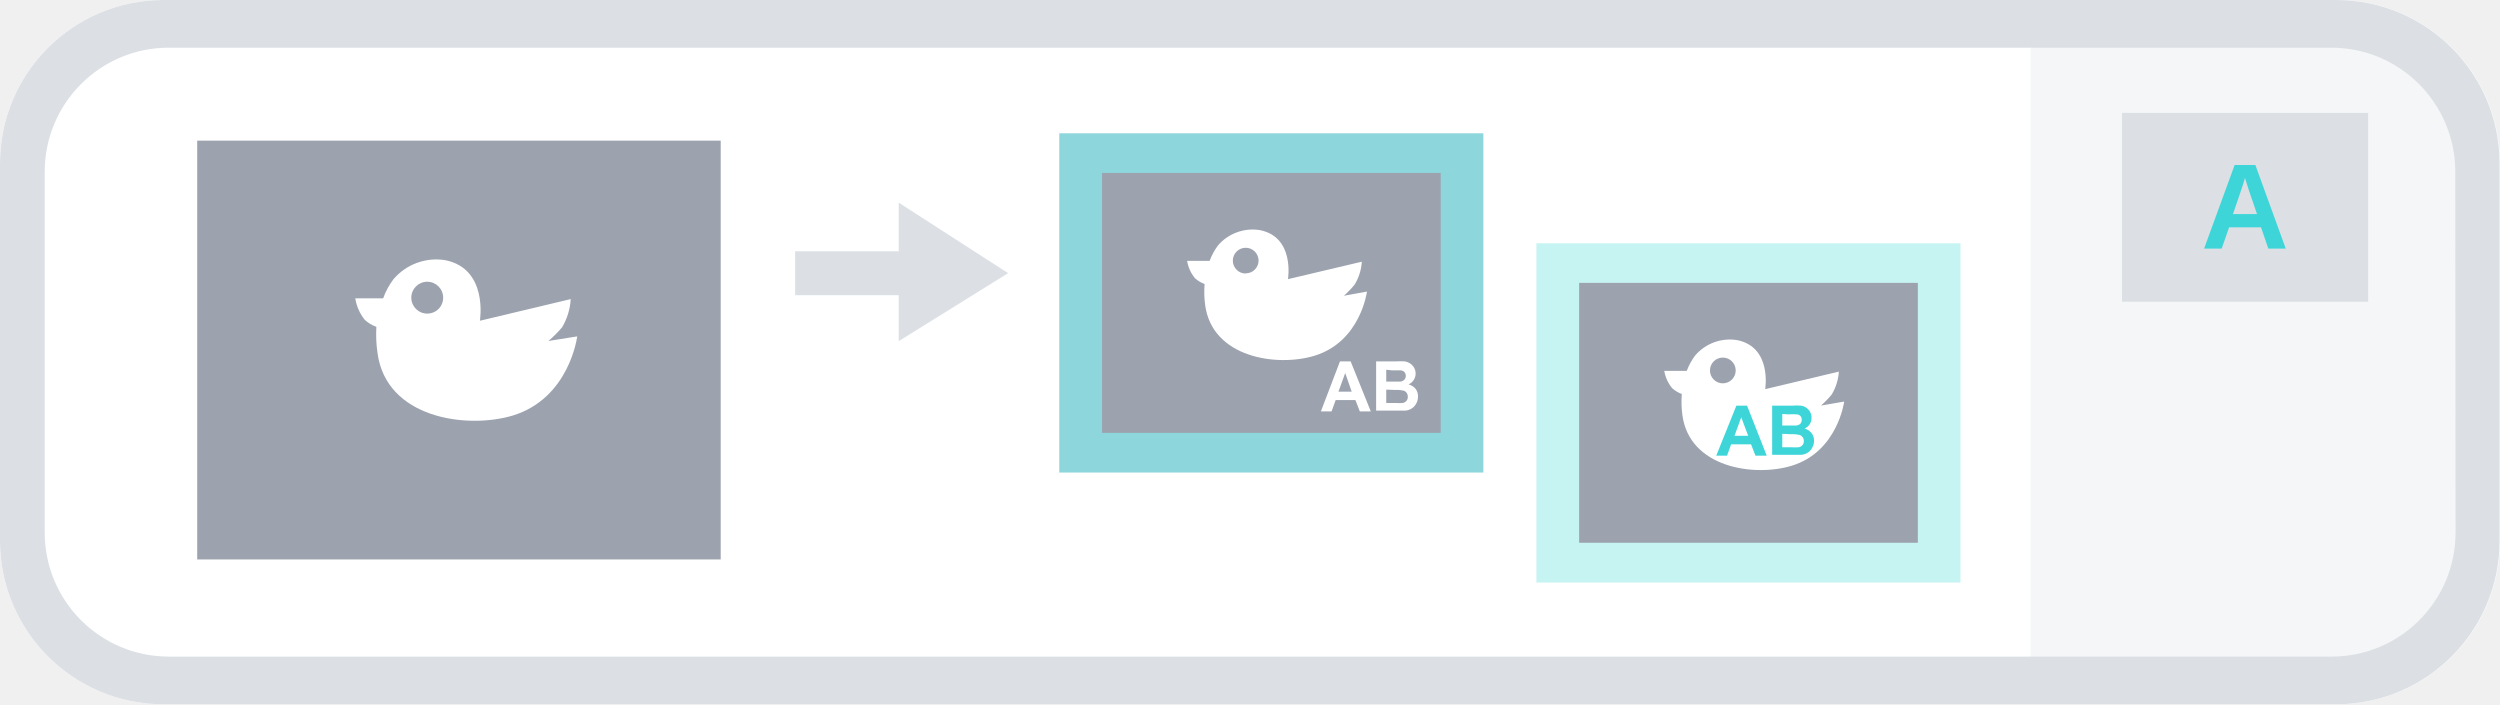
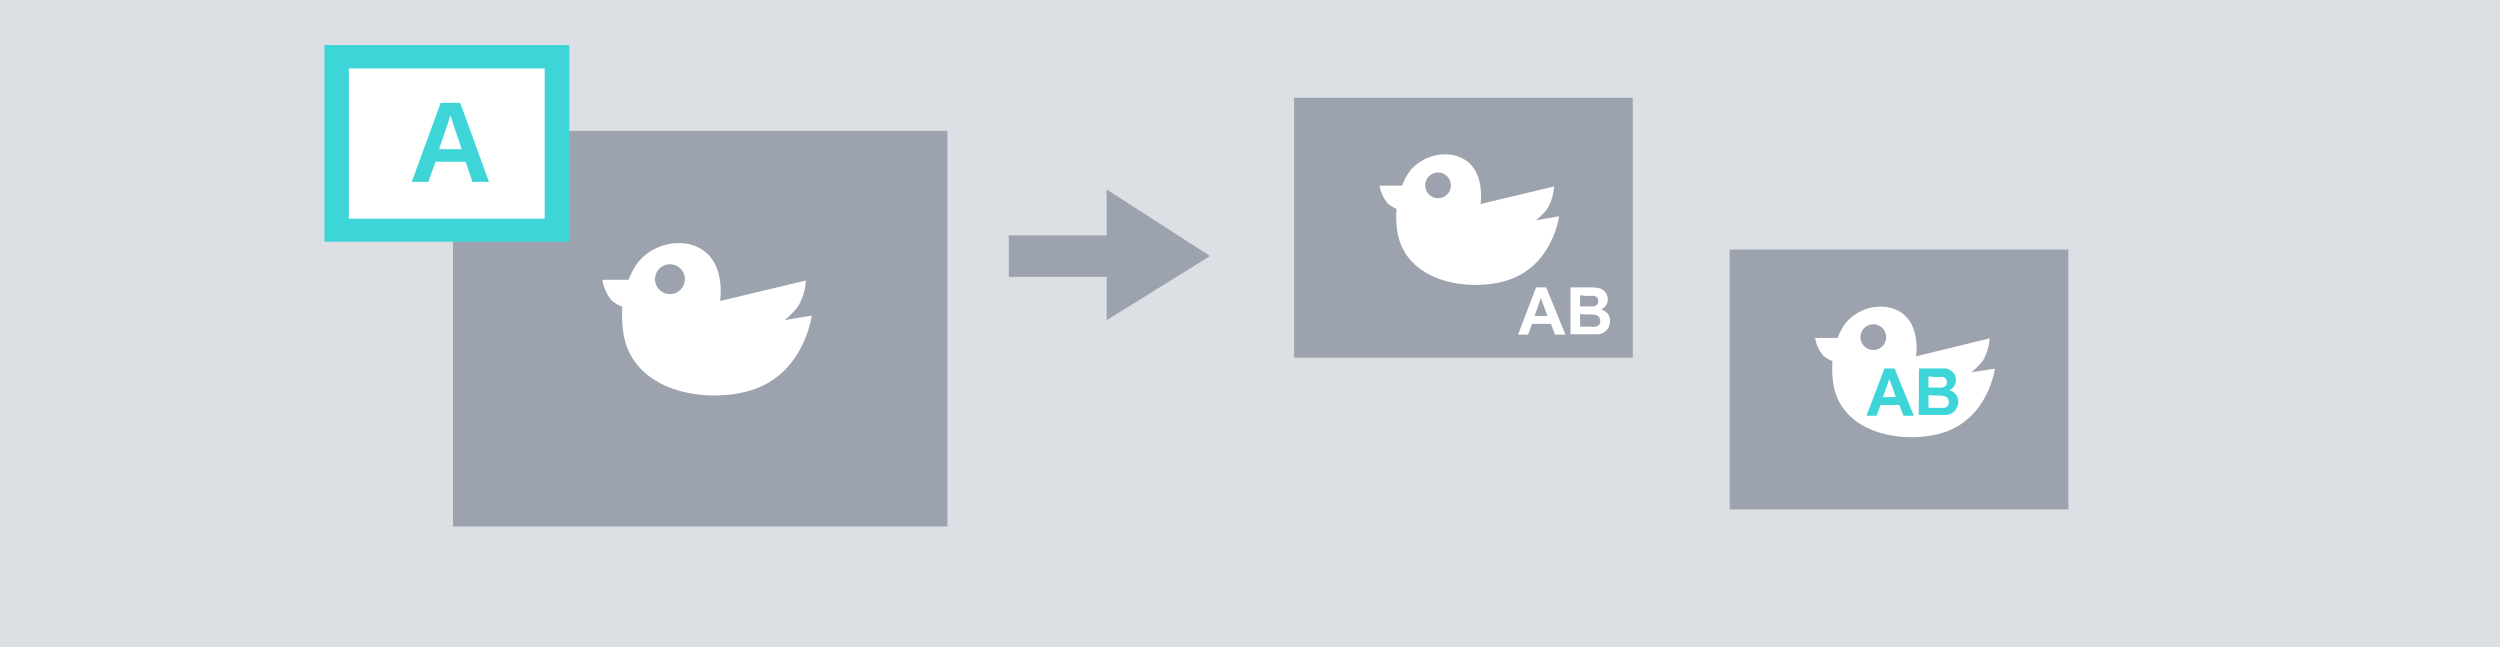
- <svg xmlns="http://www.w3.org/2000/svg" viewBox="0 0 262.04 73.82">
+ <svg xmlns="http://www.w3.org/2000/svg" viewBox="0 0 277.41 71.79">
  <defs>
-     <style>.cls-1{fill:#fff;}.cls-2{fill:#f5f6f7;}.cls-3{fill:#dce0e5;}.cls-4{fill:#8dd6db;}.cls-5{fill:#9ca3af;}.cls-6{fill:#c6f4f2;}.cls-7{font-size:12.75px;font-family:Arial-BoldMT, Arial;font-weight:700;}.cls-7,.cls-8{fill:#3dd5d8;}</style>
+     <style>.cls-1{fill:#dce0e5;}.cls-2{fill:#9ca3af;}.cls-3{fill:#fff;}.cls-4,.cls-5{fill:#3dd5d8;}.cls-5{font-size:12.75px;font-family:Arial-BoldMT, Arial;font-weight:700;}</style>
  </defs>
  <g id="レイヤー_2" data-name="レイヤー 2">
    <g id="レイヤー_2-2" data-name="レイヤー 2">
-       <rect class="cls-1" width="262.04" height="73.82" rx="17.14" />
-       <path class="cls-2" d="M246.52,71.61H212.83V2.44h33.69c7.1,0,12.86,6.32,12.86,14.11v41C259.38,65.29,253.62,71.61,246.52,71.61Z" />
-       <path class="cls-3" d="M244.9,0H17.14A17.14,17.14,0,0,0,0,17.14V56.68A17.14,17.14,0,0,0,17.14,73.82H244.9A17.14,17.14,0,0,0,262,56.68V17.14A17.14,17.14,0,0,0,244.9,0Zm12.48,55.82a13,13,0,0,1-13,13H17.69a13,13,0,0,1-13-13V18a13,13,0,0,1,13-13H244.35a13,13,0,0,1,13,13Z" />
+       <rect class="cls-1" width="277.41" height="71.79" />
    </g>
    <g id="レイヤー_1-2" data-name="レイヤー 1">
-       <rect class="cls-3" x="222.42" y="11.83" width="25.8" height="19.8" />
-       <rect class="cls-4" x="111.03" y="13.97" width="44.45" height="35.56" />
-       <rect class="cls-5" x="115.51" y="18.13" width="35.5" height="27.24" />
-       <path class="cls-1" d="M140.86,31A9.2,9.2,0,0,0,142,29.81a5.23,5.23,0,0,0,.74-2.38L135,29.26s.74-4.41-2.94-5.14a4.79,4.79,0,0,0-4.4,1.61,6.48,6.48,0,0,0-.87,1.61h-2.36a3.79,3.79,0,0,0,.83,1.83,3.24,3.24,0,0,0,1,.6,10.32,10.32,0,0,0,.06,2.2c.73,5.51,7.5,6.52,11.45,5.32,4.84-1.47,5.51-6.73,5.51-6.73Zm-10.29-2.33a1.35,1.35,0,1,1,1.35-1.35A1.34,1.34,0,0,1,130.57,28.65Z" />
-       <rect class="cls-6" x="161.04" y="25.5" width="44.45" height="35.56" />
-       <rect class="cls-5" x="165.52" y="29.65" width="35.5" height="27.24" />
-       <path class="cls-1" d="M190.87,42.51A10,10,0,0,0,192,41.34a5.26,5.26,0,0,0,.74-2.39l-7.72,1.84s.74-4.41-2.94-5.14a4.78,4.78,0,0,0-4.4,1.61,6.5,6.5,0,0,0-.88,1.61h-2.36a3.85,3.85,0,0,0,.84,1.83,3.24,3.24,0,0,0,1,.6,10.32,10.32,0,0,0,.06,2.2c.73,5.51,7.5,6.52,11.45,5.32,4.83-1.47,5.51-6.73,5.51-6.73Zm-10.29-2.33a1.35,1.35,0,1,1,1.35-1.35A1.35,1.35,0,0,1,180.58,40.18Z" />
-       <text class="cls-7" transform="translate(230.71 26.06)">A</text>
-       <polygon class="cls-3" points="83.34 26.34 83.34 30.94 94.2 30.94 94.2 35.76 105.67 28.63 94.2 21.24 94.2 26.34 83.34 26.34" />
-       <rect class="cls-5" x="20.67" y="14.74" width="54.87" height="43.9" />
-       <path class="cls-1" d="M57.48,35.74a11.76,11.76,0,0,0,1.44-1.44,6.53,6.53,0,0,0,.9-2.95L50.3,33.62s.91-5.44-3.63-6.35a5.89,5.89,0,0,0-5.43,2,7.49,7.49,0,0,0-1.08,2H37.24a4.75,4.75,0,0,0,1,2.26,3.59,3.59,0,0,0,1.21.73A13.28,13.28,0,0,0,39.57,37c.9,6.8,9.26,8,14.13,6.57,6-1.81,6.8-8.31,6.8-8.31Zm-12.7-2.87a1.67,1.67,0,1,1,1.67-1.67A1.66,1.66,0,0,1,44.78,32.87Z" />
-       <path class="cls-1" d="M143.68,43.12h-1.15l-.46-1.19H140l-.43,1.19h-1.12l2-5.24h1.12Zm-2-2.07L141,39.1l-.71,1.95Z" />
-       <path class="cls-1" d="M144.24,37.88h2.1a6.93,6.93,0,0,1,.93,0,1.43,1.43,0,0,1,.54.22,1.34,1.34,0,0,1,.41.44,1.23,1.23,0,0,1,.16.61,1.24,1.24,0,0,1-.74,1.14,1.42,1.42,0,0,1,.74.47,1.28,1.28,0,0,1,.25.79,1.59,1.59,0,0,1-.16.7,1.42,1.42,0,0,1-.46.54,1.54,1.54,0,0,1-.71.25c-.17,0-.6,0-1.27,0h-1.79Zm1.06.87V40h1.46a.72.72,0,0,0,.43-.19.57.57,0,0,0,.16-.41.61.61,0,0,0-.14-.4.6.6,0,0,0-.4-.18c-.1,0-.4,0-.9,0Zm0,2.09v1.4h1a5.3,5.3,0,0,0,.73,0,.68.68,0,0,0,.38-.21.64.64,0,0,0,.15-.45.68.68,0,0,0-.12-.4.6.6,0,0,0-.33-.24,3.58,3.58,0,0,0-.93-.07Z" />
-       <path class="cls-8" d="M185.18,47.76H184l-.46-1.19h-2.09l-.43,1.19h-1.13L182,42.52h1.12Zm-1.94-2.08-.73-1.94-.71,1.94Z" />
-       <path class="cls-8" d="M185.75,42.52h2.1a5.36,5.36,0,0,1,.92,0,1.26,1.26,0,0,1,.55.21,1.31,1.31,0,0,1,.4.44,1.17,1.17,0,0,1,.16.62,1.21,1.21,0,0,1-.19.67,1.26,1.26,0,0,1-.54.46,1.36,1.36,0,0,1,.73.48,1.21,1.21,0,0,1,.26.79,1.41,1.41,0,0,1-.17.69,1.34,1.34,0,0,1-.45.54,1.44,1.44,0,0,1-.71.25c-.18,0-.6,0-1.28,0h-1.78Zm1.06.87V44.6h.69c.41,0,.67,0,.77,0a.74.74,0,0,0,.43-.18.58.58,0,0,0,.15-.41.57.57,0,0,0-.13-.4.6.6,0,0,0-.4-.18,8.44,8.44,0,0,0-.9,0Zm0,2.08v1.41h1a4.48,4.48,0,0,0,.72,0,.68.68,0,0,0,.39-.21.63.63,0,0,0,.15-.44.65.65,0,0,0-.12-.4.6.6,0,0,0-.33-.24,3.52,3.52,0,0,0-.94-.08Z" />
+       <polygon class="cls-2" points="111.94 26.12 111.94 30.72 122.8 30.72 122.8 35.53 134.27 28.41 122.8 21.02 122.8 26.12 111.94 26.12" />
+       <rect class="cls-2" x="50.26" y="14.52" width="54.87" height="43.9" />
+       <path class="cls-3" d="M87.08,35.52a11.26,11.26,0,0,0,1.43-1.44,6.46,6.46,0,0,0,.91-2.95L79.9,33.4s.91-5.44-3.63-6.35a5.89,5.89,0,0,0-5.43,2,7.33,7.33,0,0,0-1.08,2H66.84a4.84,4.84,0,0,0,1,2.26,3.91,3.91,0,0,0,1.22.73,13.28,13.28,0,0,0,.08,2.72c.9,6.8,9.25,8.05,14.13,6.57,6-1.81,6.8-8.31,6.8-8.31Zm-12.7-2.88A1.66,1.66,0,1,1,76,31,1.66,1.66,0,0,1,74.38,32.64Z" />
+       <rect class="cls-2" x="143.6" y="10.85" width="37.58" height="28.84" />
+       <path class="cls-3" d="M170.44,24.45a10.71,10.71,0,0,0,1.23-1.23,5.65,5.65,0,0,0,.78-2.53l-8.17,1.95s.78-4.67-3.11-5.45a5.08,5.08,0,0,0-4.66,1.71,6.43,6.43,0,0,0-.93,1.7h-2.5a4.12,4.12,0,0,0,.88,1.94,3.23,3.23,0,0,0,1,.63,11.54,11.54,0,0,0,.06,2.33c.78,5.83,7.94,6.91,12.13,5.64C172.32,29.57,173,24,173,24ZM159.55,22A1.43,1.43,0,1,1,161,20.56,1.43,1.43,0,0,1,159.55,22Z" />
+       <rect class="cls-2" x="191.93" y="27.69" width="37.58" height="28.84" />
+       <path class="cls-3" d="M218.77,41.3A10.71,10.71,0,0,0,220,40.07a5.65,5.65,0,0,0,.78-2.53l-8.17,2s.78-4.67-3.11-5.45a5.08,5.08,0,0,0-4.66,1.71,6.43,6.43,0,0,0-.93,1.7h-2.5a4.12,4.12,0,0,0,.88,1.94,3.23,3.23,0,0,0,1.05.63,11.56,11.56,0,0,0,.06,2.33c.78,5.83,7.94,6.91,12.12,5.64,5.13-1.56,5.84-7.13,5.84-7.13Zm-10.9-2.46a1.43,1.43,0,1,1,1.43-1.43A1.43,1.43,0,0,1,207.87,38.84Z" />
+       <path class="cls-3" d="M173.71,37.13h-1.16l-.45-1.19H170l-.43,1.19h-1.12l2-5.24h1.12Zm-2-2.07-.73-2-.7,2Z" />
+       <path class="cls-3" d="M174.27,31.89h2.1a5.57,5.57,0,0,1,.93.05,1.29,1.29,0,0,1,.54.22,1.27,1.27,0,0,1,.4.43,1.2,1.2,0,0,1,.17.62,1.22,1.22,0,0,1-.2.67,1.21,1.21,0,0,1-.54.46,1.5,1.5,0,0,1,.74.48,1.26,1.26,0,0,1,.25.79,1.59,1.59,0,0,1-.16.7,1.51,1.51,0,0,1-.46.54,1.53,1.53,0,0,1-.71.24c-.17,0-.6,0-1.27,0h-1.79Zm1.06.87V34H176a6.32,6.32,0,0,0,.77,0,.71.71,0,0,0,.43-.18.58.58,0,0,0,.16-.41.59.59,0,0,0-.14-.4.6.6,0,0,0-.4-.18c-.1,0-.4,0-.9,0Zm0,2.09v1.4h1a3.69,3.69,0,0,0,.73,0,.62.62,0,0,0,.38-.2.74.74,0,0,0,0-.85.6.6,0,0,0-.33-.24,3.63,3.63,0,0,0-.94-.07Z" />
+       <path class="cls-4" d="M212.37,46.13h-1.15l-.46-1.19h-2.09l-.44,1.19h-1.12l2-5.24h1.12Zm-2-2.07-.72-2-.71,2Z" />
+       <path class="cls-4" d="M212.94,40.89H215a5.43,5.43,0,0,1,.93,0,1.33,1.33,0,0,1,.55.22,1.38,1.38,0,0,1,.4.43,1.19,1.19,0,0,1,.16.62,1.22,1.22,0,0,1-.2.67,1.16,1.16,0,0,1-.54.46,1.45,1.45,0,0,1,.74.48,1.27,1.27,0,0,1,.26.79,1.6,1.6,0,0,1-.17.7,1.48,1.48,0,0,1-.45.54,1.58,1.58,0,0,1-.71.24c-.18,0-.61,0-1.28,0h-1.78Zm1.05.87V43h.7a6.42,6.42,0,0,0,.77,0,.68.68,0,0,0,.42-.18.54.54,0,0,0,.16-.41.64.64,0,0,0-.13-.4.62.62,0,0,0-.4-.18c-.11,0-.41,0-.91,0Zm0,2.09v1.4h1a3.56,3.56,0,0,0,.73,0,.57.57,0,0,0,.38-.2.66.66,0,0,0,.15-.45.72.72,0,0,0-.11-.4.68.68,0,0,0-.33-.24,3.73,3.73,0,0,0-.94-.07Z" />
+     </g>
+     <g id="レイヤー_4" data-name="レイヤー 4">
+       <rect class="cls-3" x="36.96" y="6.71" width="24.69" height="19.12" />
+       <path class="cls-4" d="M36,5V26.82H63.18V5ZM60.44,24.27H38.71V7.59H60.44Z" />
+       <text class="cls-5" transform="translate(45.38 20.18)">A</text>
    </g>
  </g>
</svg>
